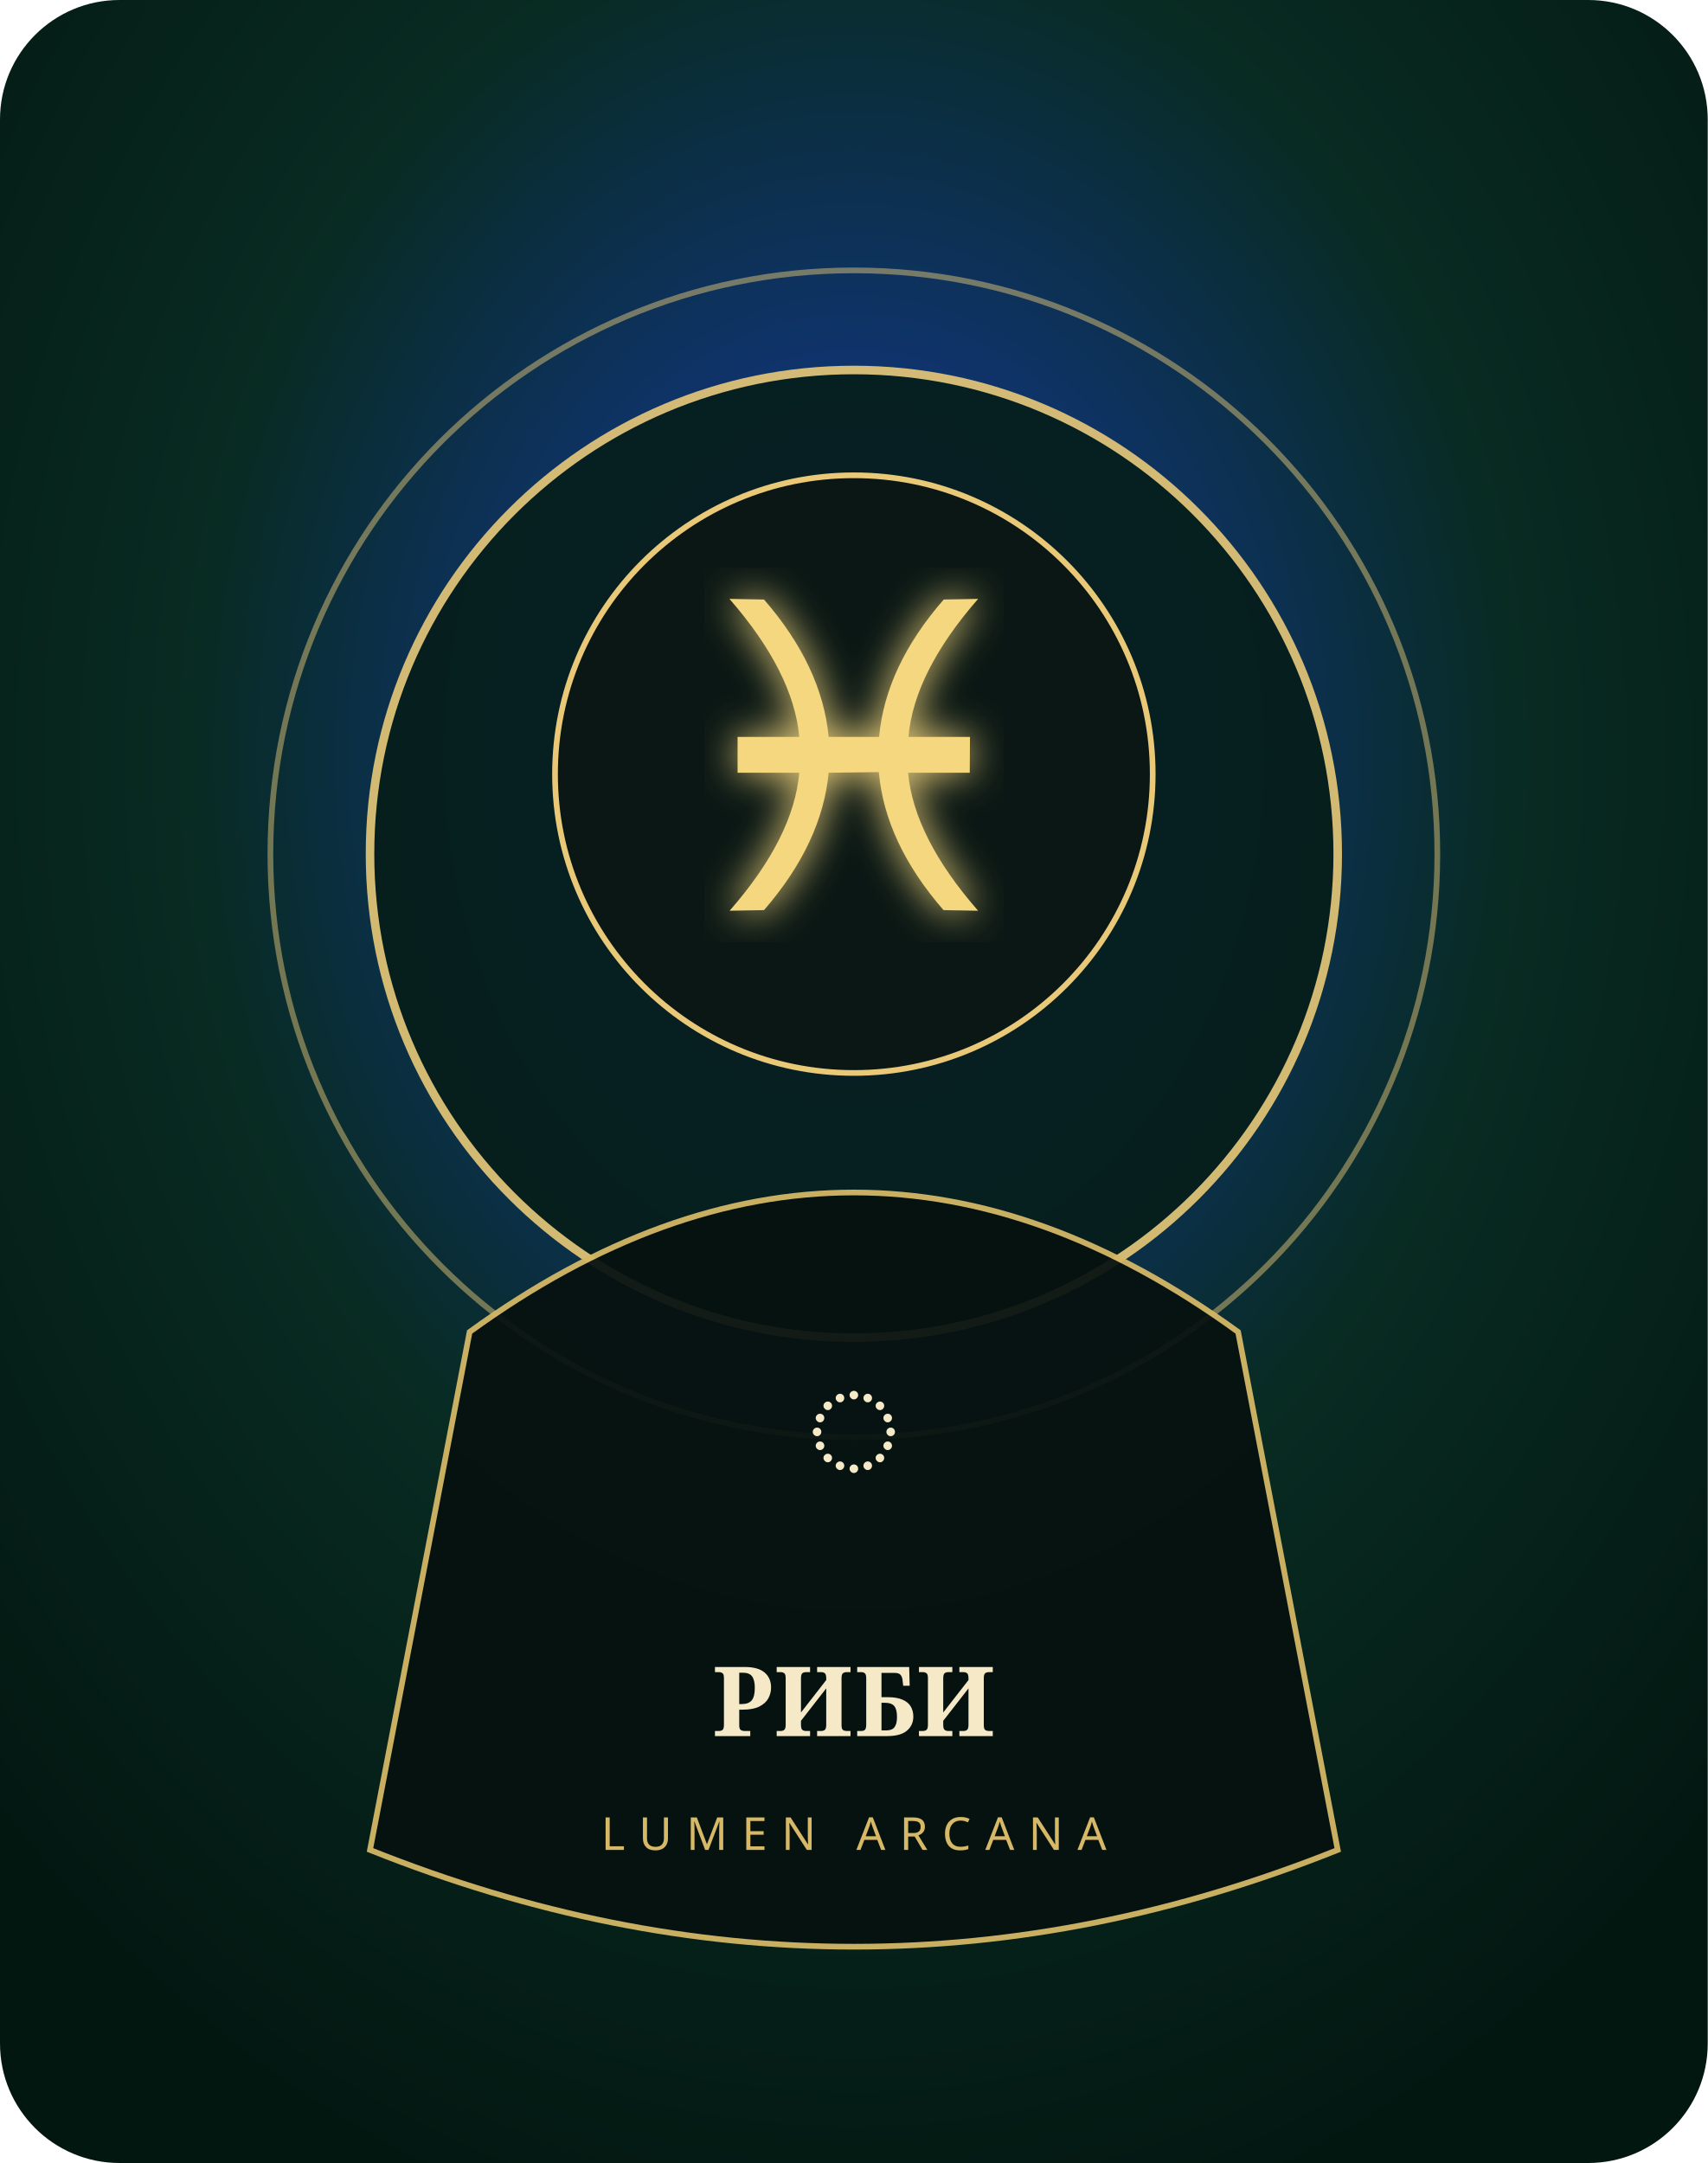
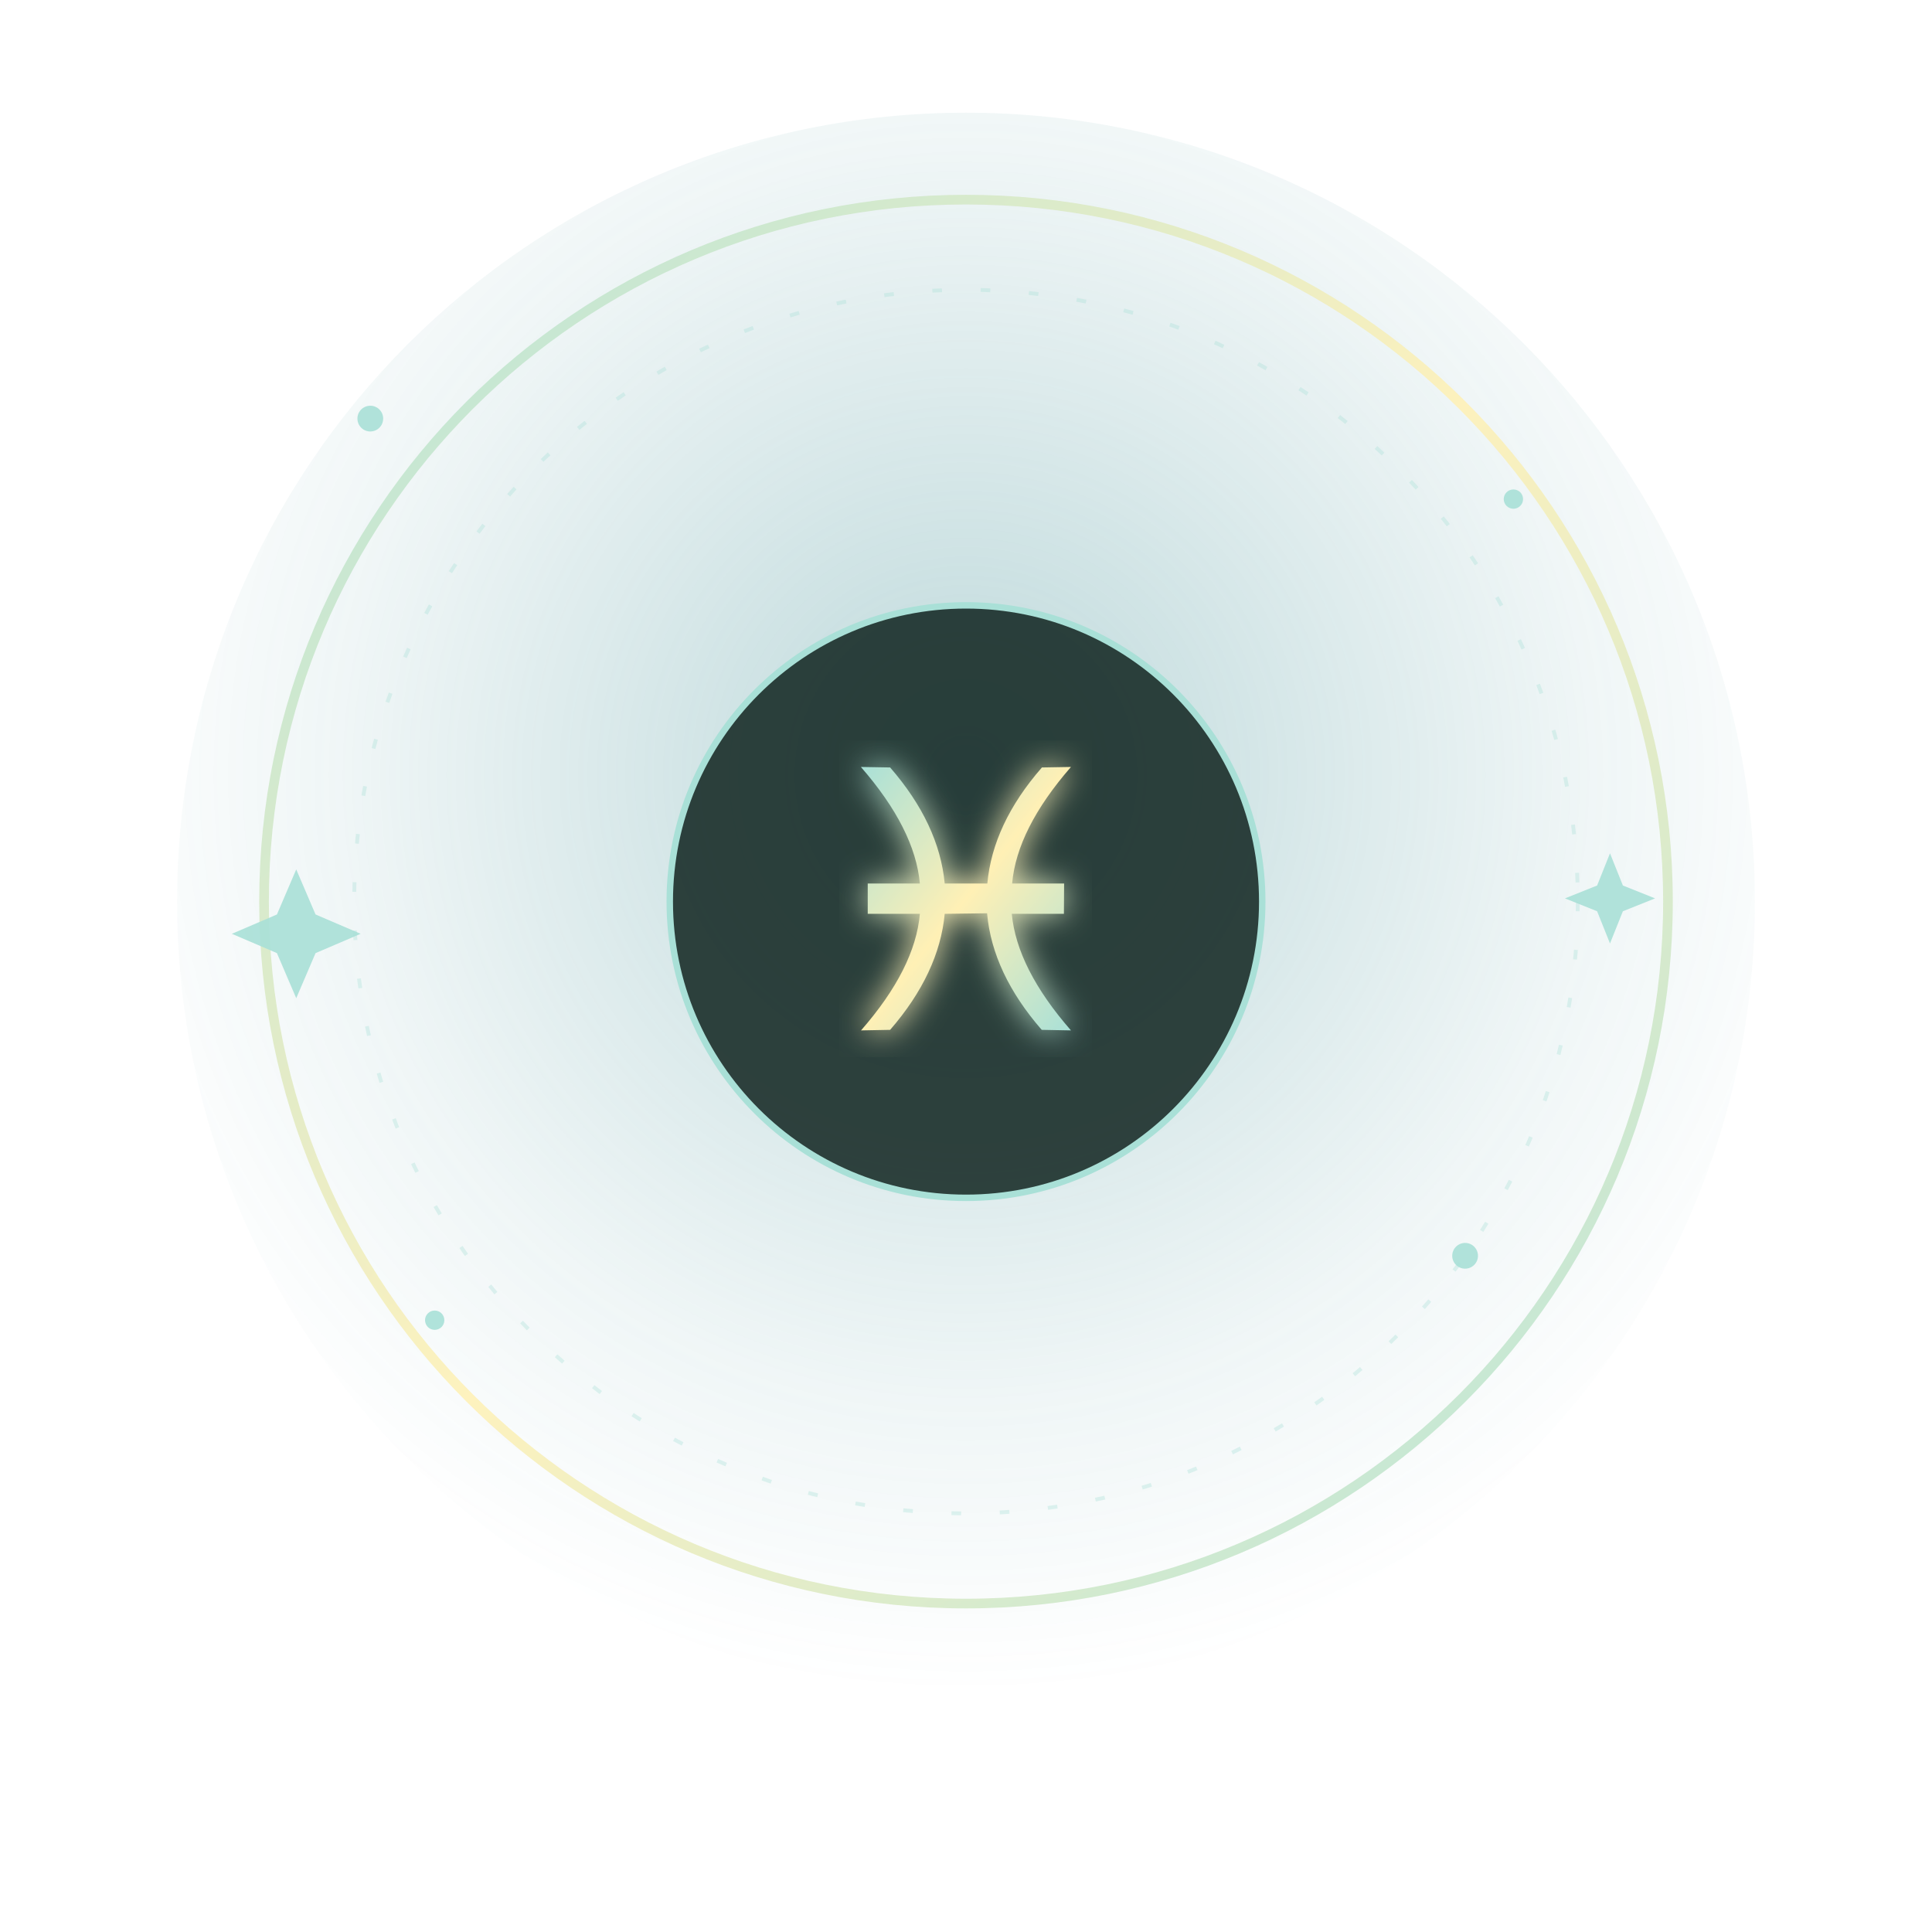
- <svg xmlns="http://www.w3.org/2000/svg" viewBox="0 0 600 760" role="img" aria-labelledby="t d">
+ <svg xmlns="http://www.w3.org/2000/svg" viewBox="0 0 600 600" role="img" aria-labelledby="t d">
  <defs>
-     <radialGradient id="g" cx="50%" cy="35%" r="70%">
-       <stop offset="0" stop-color="hsl(225 78% 38%)" />
-       <stop offset=".55" stop-color="#082b22" />
-       <stop offset="1" stop-color="#031711" />
+     <radialGradient id="a" cx="50%" cy="42%" r="58%">
+       <stop offset="0" stop-color="#3c8d93" stop-opacity=".34" />
+       <stop offset=".68" stop-color="#3c8d93" stop-opacity=".08" />
+       <stop offset="1" stop-color="#3c8d93" stop-opacity="0" />
    </radialGradient>
+     <linearGradient id="g" x1="0" y1="0" x2="1" y2="1">
+       <stop stop-color="#a9e0d7" />
+       <stop offset=".5" stop-color="#fff0b5" />
+       <stop offset="1" stop-color="#a9e0d7" />
+     </linearGradient>
    <filter id="gl">
-       <feGaussianBlur stdDeviation="7" result="b" />
+       <feGaussianBlur stdDeviation="5" result="b" />
      <feMerge>
        <feMergeNode in="b" />
        <feMergeNode in="SourceGraphic" />
      </feMerge>
    </filter>
  </defs>
-   <rect width="600" height="760" rx="42" fill="url(#g)" />
-   <circle cx="300" cy="300" r="205" fill="none" stroke="#e9c978" stroke-width="2" opacity=".48" />
-   <circle cx="300" cy="300" r="170" fill="#061d18" stroke="#e9c978" stroke-width="3" opacity=".9" />
-   <path d="M165 468 Q300 370 435 468 L470 650 Q300 718 130 650Z" fill="#06110f" stroke="#d6b866" stroke-width="2" opacity=".94" />
-   <circle cx="300" cy="272" r="105" fill="#0a1714" stroke="#e9c978" stroke-width="2" />
-   <text x="300" y="320" text-anchor="middle" font-size="150" font-family="serif" fill="#f4d77f" filter="url(#gl)">♓</text>
-   <text x="300" y="520" text-anchor="middle" font-size="58" font-family="serif" fill="#f5e9c8">◌</text>
-   <text x="300" y="610" text-anchor="middle" font-size="34" font-family="serif" font-weight="700" fill="#f5e9c8">РИБИ</text>
-   <text x="300" y="650" text-anchor="middle" font-size="16" font-family="sans-serif" letter-spacing="5" fill="#d6b866">LUMEN ARCANA</text>
+   <circle cx="300" cy="280" r="245" fill="url(#a)" />
+   <circle cx="300" cy="280" r="218" fill="none" stroke="url(#g)" stroke-width="3" opacity=".88" />
+   <circle cx="300" cy="280" r="190" fill="none" stroke="#a9e0d7" stroke-width="1.2" opacity=".35" stroke-dasharray="3 12" />
+   <g fill="none" stroke="url(#g)" stroke-width="12" stroke-linecap="round" stroke-linejoin="round" filter="url(#gl)">M190 150 C125 205 125 345 190 400 M410 150 C475 205 475 345 410 400 M190 275 L410 275 M190 150 C245 190 245 360 190 400 M410 150 C355 190 355 360 410 400</g>
+   <circle cx="300" cy="280" r="92" fill="#071b17" fill-opacity=".82" stroke="#a9e0d7" stroke-width="2" />
+   <text x="300" y="320" text-anchor="middle" font-size="112" font-family="Georgia,'Times New Roman','Segoe UI Symbol',serif" fill="url(#g)" filter="url(#gl)">♓</text>
+   <g fill="#a9e0d7" opacity=".9">
+     <circle cx="115" cy="130" r="4" />
+     <circle cx="470" cy="155" r="3" />
+     <circle cx="455" cy="390" r="4" />
+     <circle cx="135" cy="410" r="3" />
+     <path d="M92 270 l6 14 14 6-14 6-6 14-6-14-14-6 14-6Z" />
+     <path d="M500 265 l4 10 10 4-10 4-4 10-4-10-10-4 10-4Z" />
+   </g>
</svg>
